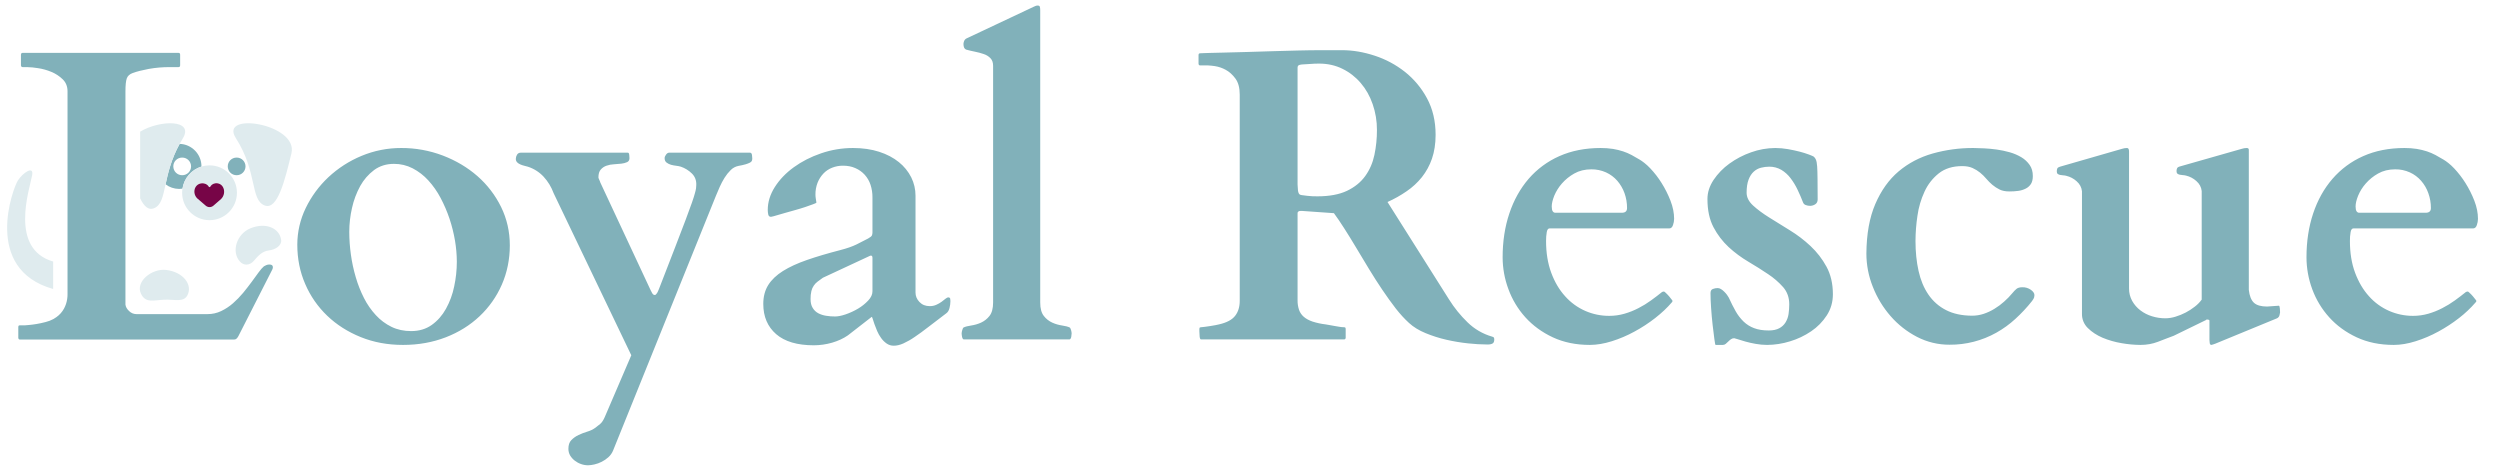
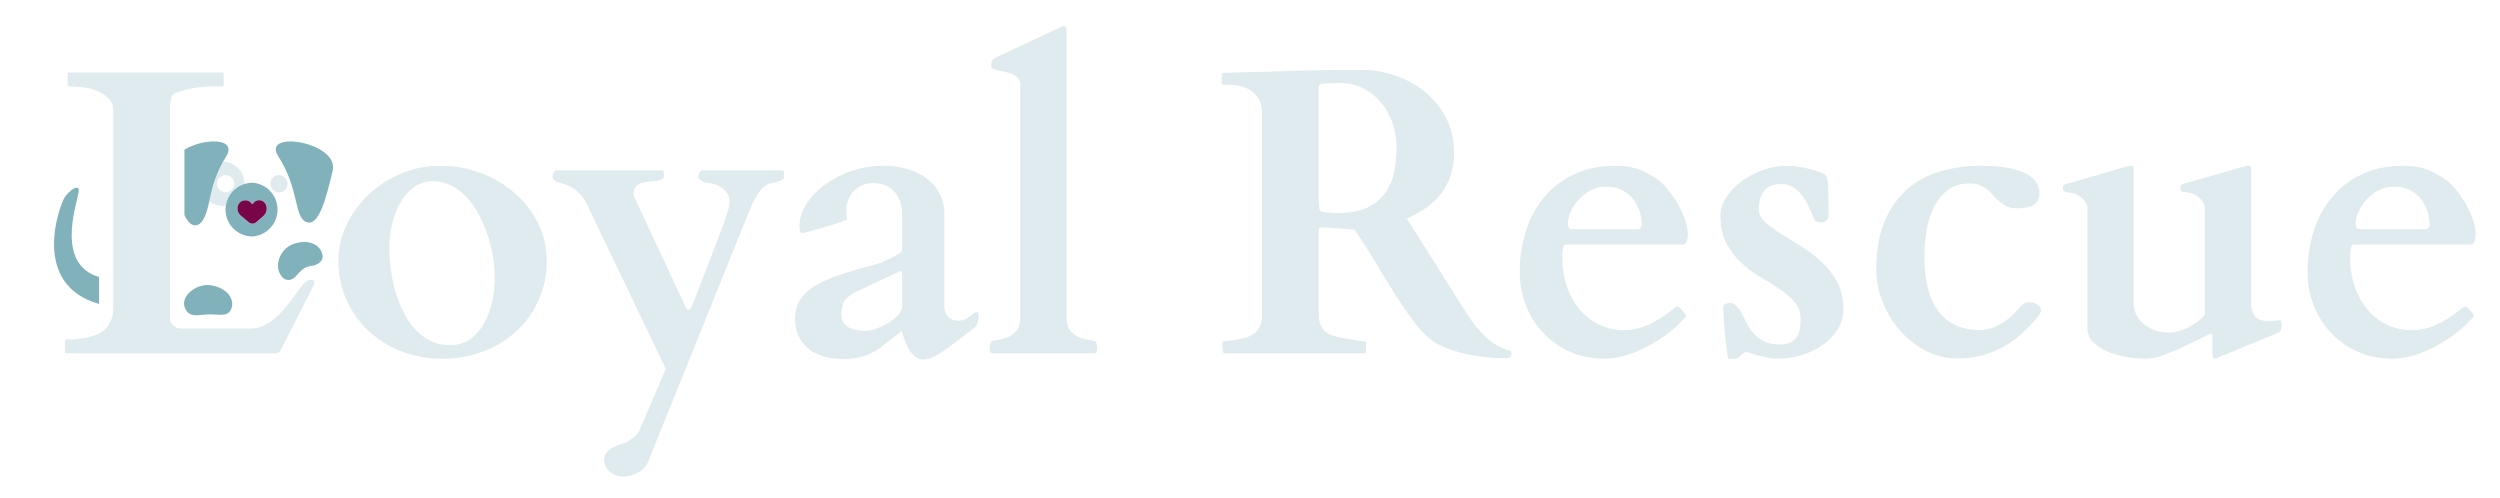
- <svg xmlns="http://www.w3.org/2000/svg" viewBox="0 0 6038.4 1142.3" width="6038.4" height="1142.3">
-   <path fill="#dfebee" d="M128.4 639.6v-7.9C22.3 600.9 70.9 458.9 77.6 423.5c4.7-24.8-22.6-6-34.4 12.4s-85.6 214 85.1 262.1c.1-1.3.1-2.6.1-4zm550.7-59.8c1.6 12.8-13 23.1-29.7 25.1s-26.5 13.8-36.4 25.2-24.3 12.2-33.8 1.3c-21.3-24.2-7-66.5 25.3-79.8 38.3-15.8 71.2.2 74.6 28.2zm-226.2 133c-9.2 18.1-29.9 10.1-55.9 11.1s-45.2 9.2-56.5-14.5c-14-29 26.2-61.5 60.8-57.4 41.2 4.8 64.4 35.7 51.6 60.8z" />
-   <path fill="none" d="M522.5 442.5s-9.6 0-14.4 8.5a2.1 2.1 0 0 1-3.5 0c-4.8-8.4-15-8.3-15-8.3-19.9 0-26.1 23.8-12.7 36.7l19.8 17a14.3 14.3 0 0 0 19.6 0l18-15.7c13.4-12.8 8.1-38.2-11.8-38.2zm-82.3-61.9h-.3a21.3 21.3 0 0 0 0 42.6h.3a21.3 21.3 0 0 0 0-42.6z" />
-   <path fill="#81b1ba" d="M571.7 380.6h-.3a21.3 21.3 0 0 0 0 42.6h.3a21.3 21.3 0 0 0 0-42.6zm-85.1 21.7v-.4a54.4 54.4 0 0 0-52.7-54.4c-20.6 37.4-28.2 71.1-34 97.7a54.3 54.3 0 0 0 32.3 11.1h.7a68.3 68.3 0 0 0 7.8-.6 66.3 66.3 0 0 1 45.9-53.4zm-46.4 20.9h-.3a21.3 21.3 0 0 1 0-42.6h.3a21.3 21.3 0 0 1 0 42.6z" />
-   <path fill="#dfebee" d="M506.1 399.4h-.8a68.3 68.3 0 0 0-18.7 2.9 66.3 66.3 0 0 0-45.9 53.4 64 64 0 0 0-.8 9.9 66.2 66.2 0 0 0 65.4 66.2h.8a66.2 66.2 0 0 0 0-132.4zm28.2 81.3l-18 15.7a14.3 14.3 0 0 1-19.6 0l-19.8-17c-13.4-12.9-7.2-36.7 12.7-36.7 0 0 10.2-.1 15 8.3a2.1 2.1 0 0 0 3.5 0c4.8-8.5 14.4-8.5 14.4-8.5 19.9 0 25.2 25.4 11.8 38.2zM338.5 318v161.1c9.2 19 20 29.4 33.3 24 17.6-7.1 21.7-28 28.1-57.9 5.8-26.6 13.4-60.3 34-97.7 2.3-4.2 4.7-8.4 7.4-12.7 28.8-46.6-54.2-45.9-102.8-16.8zm231.1 15.5c-41.8-65.2 151.7-34.4 134.3 37-15.7 64.2-33.4 138.2-64.8 125.7-35-13.7-16.7-80.1-69.5-162.7z" />
-   <path fill="#770547" d="M534 480.7l-18 15.7a14.3 14.3 0 0 1-19.6 0l-19.8-17c-13.4-12.9-7.2-36.7 12.7-36.7 0 0 10.2-.1 15.1 8.3a2 2 0 0 0 3.4 0c4.8-8.5 14.4-8.5 14.4-8.5 19.9 0 25.2 25.4 11.8 38.2z" />
-   <path fill="#81b1ba" d="M650.7 638.9a17.8 17.8 0 0 0-7.6 1.5l-5.7 2.9c-3.6 3-7.8 7.8-12.7 14.5L608 680.7c-6.2 8.5-13.1 17.3-20.6 26.5a226.4 226.4 0 0 1-24.6 25.3 125 125 0 0 1-28.7 18.9 75.1 75.1 0 0 1-32.7 7.3H329.5a25 25 0 0 1-17.6-7.3c-5.3-4.9-8.2-10.2-8.9-15.7V220.5c0-14.7 1.1-25.1 3.2-31.1s7-10.4 14.5-13.1c9.8-3.6 22.6-6.8 38.3-9.8a281.2 281.2 0 0 1 51.1-4.4h21.1c1.6 0 2.7-.5 3.2-1.5a5.6 5.6 0 0 0 .7-2.4v-26.5a5.6 5.6 0 0 0-.7-2.5c-.5-1-1.6-1.5-3.2-1.5H54.6c-1.7 0-2.7.5-3.2 1.5a5.9 5.9 0 0 0-.8 2.5v26.5a10.1 10.1 0 0 0 .8 2.2c.5 1.1 1.5 1.7 3.2 1.7h10.8a178.4 178.4 0 0 1 26.2 2.5 134.9 134.9 0 0 1 32.4 9 85.8 85.8 0 0 1 27.5 18c7.7 7.5 11.6 17.1 11.6 28.9v490.1c0 1.2-.1 2.3-.1 3.5s-.1 1.6-.1 2.4-.4 4.1-.7 6.2a69.5 69.5 0 0 1-7.5 22.5 60.9 60.9 0 0 1-18.5 20.8 69.9 69.9 0 0 1-7 4.5 78.5 78.5 0 0 1-19.2 7.4c-7.5 2-14.8 3.5-21.8 4.7s-13.3 1.9-18.7 2.4l-9.5.8H48.2c-2 0-3.1.4-3.5 1.4a9.2 9.2 0 0 0-.5 2.5v26.5a5.9 5.9 0 0 0 .8 2.5c.5.9 1.5 1.4 3.2 1.4h517.6a8 8 0 0 0 5.8-2.4 24.3 24.3 0 0 0 4.5-6.4l81.5-160.1a12.9 12.9 0 0 0 1.5-5.9c0-4.2-2.8-6.4-8.4-6.4zm67.4-48a202.1 202.1 0 0 1 20.3-88.3 253.2 253.2 0 0 1 54.7-74.5 266.9 266.9 0 0 1 79.9-51.5 246.7 246.7 0 0 1 96.1-19.1 279.4 279.4 0 0 1 100.5 18.2q47.6 18.2 83.6 49.7a238.8 238.8 0 0 1 57.1 74.5c14 28.6 21.1 59.6 21.1 92.9s-6.5 65.6-19.4 94.9a232.1 232.1 0 0 1-53.7 76.2q-34.3 32.4-81.6 50.8c-31.6 12.2-65.9 18.4-103.2 18.4s-71-6.3-102.2-18.9-58.2-29.8-80.9-51.5a232.8 232.8 0 0 1-53.2-76.7c-12.8-29.4-19.1-61.1-19.1-95.1zM843.6 560a400 400 0 0 0 3.9 54.7 369.3 369.3 0 0 0 11.8 54.9 288.2 288.2 0 0 0 19.8 50.2 180.3 180.3 0 0 0 28.7 41.4 126.3 126.3 0 0 0 37.7 28.2c14.1 6.9 30 10.3 47.6 10.3q28.9 0 49.8-14.9t34.3-39a188.8 188.8 0 0 0 19.8-53.9 283.5 283.5 0 0 0 6.4-59.8 317.2 317.2 0 0 0-4.4-50.8 355.8 355.8 0 0 0-13.2-52.9 335.6 335.6 0 0 0-21.6-50.3 203 203 0 0 0-29.7-42.4 135.4 135.4 0 0 0-37.7-29.1 97.1 97.1 0 0 0-45.4-10.8q-27.4 0-47.8 14.9a121.7 121.7 0 0 0-33.6 38.7 200.5 200.5 0 0 0-19.8 53 259.8 259.8 0 0 0-6.6 57.6zm576.8 563.8a49.7 49.7 0 0 1-17.1-3 52.1 52.1 0 0 1-15.2-8.3 45.2 45.2 0 0 1-11.1-12.5 31.9 31.9 0 0 1-4.1-15.9c0-9.2 2.3-16.2 7.1-21.1a59.2 59.2 0 0 1 17.4-12.3 146.5 146.5 0 0 1 21.6-8.3 63 63 0 0 0 19.1-9.3c3.6-2.7 7.4-5.7 11.5-9.1s7.7-8.9 11-16.4l64.2-149.5-187.7-391.7a118.3 118.3 0 0 0-24-39.5 88.6 88.6 0 0 0-38.3-24.3l-8.3-2.2a54.1 54.1 0 0 1-9.6-3.2 24 24 0 0 1-7.8-5.1 11.7 11.7 0 0 1-3.2-8.6 19.4 19.4 0 0 1 2.9-9.8 9.8 9.8 0 0 1 8.9-4.9h258.8c2 0 3.1 2 3.4 5.9s.5 6.4.5 7.3c0 4.6-1.9 7.8-5.6 9.6a45.9 45.9 0 0 1-14 3.7c-5.5.6-11.5 1.1-17.9 1.5a61.1 61.1 0 0 0-17.9 3.4 31.7 31.7 0 0 0-13.9 9.3c-3.8 4.2-5.7 10.6-5.7 19.1 0 1 .8 3 2.2 6.1s2.2 5 2.2 5.7l121.6 260.3a73.5 73.5 0 0 0 3.7 7.1c1.8 3.1 3.8 4.7 6.1 4.7s2.6-.8 3.9-2.2a21.5 21.5 0 0 0 3.5-5.2c.9-2 1.8-3.8 2.4-5.6s1.2-3.1 1.5-3.7c15-38.6 27.7-71.2 38-98.1s18.8-49 25.5-66.6 11.7-31.5 15.2-41.5 5.9-17.6 7.3-23a90.1 90.1 0 0 0 2.7-11.8 57.8 57.8 0 0 0 .5-7.1c.7-11.4-2.8-20.9-10.3-28.4a69.9 69.9 0 0 0-26.9-16.7 63.9 63.9 0 0 0-11.1-2.2 86.4 86.4 0 0 1-12.7-2.4 32.2 32.2 0 0 1-10.8-5.4c-3.1-2.5-4.6-6-4.6-10.6 0-2.6 1.1-5.4 3.4-8.5s4.7-4.7 7.3-4.7h195.6c2.6 0 4.2 1.9 4.7 5.6a68.4 68.4 0 0 1 .7 8.1 14.9 14.9 0 0 1-1 5.9c-.6 1.7-2.2 3.1-4.6 4.4a67.5 67.5 0 0 1-10.3 4 170.9 170.9 0 0 1-17.4 3.9 36.2 36.2 0 0 0-18.7 10 102.2 102.2 0 0 0-14.9 18.6 189.2 189.2 0 0 0-11.8 22.3c-3.4 7.9-6.4 14.9-9 21.1l-248.6 615.8a44 44 0 0 1-11.3 15.9 72.9 72.9 0 0 1-16.1 11 74.1 74.1 0 0 1-17.7 6.4 72.2 72.2 0 0 1-15.2 2zM2048 810c-10.8 7.5-23.5 13.4-38.2 17.7a159.9 159.9 0 0 1-44.1 6.3q-59.9 0-91-26.9c-20.7-18-31.1-42.3-31.1-73.1q0-26.4 12-45.6c8-12.7 19.9-24 35.5-33.8s35.1-18.7 58.1-26.7 49.8-15.9 80.2-23.8c16.3-4.2 29.5-8.8 39.4-13.7s19.3-9.6 27.8-14.2c5.5-3 8.7-5.6 9.5-7.9a18.9 18.9 0 0 0 1.2-6.3v-85.4a94.9 94.9 0 0 0-4.6-30.1 68.2 68.2 0 0 0-14-24.3 66.1 66.1 0 0 0-22.6-16.1c-8.8-4-18.8-5.9-29.8-5.9a69.8 69.8 0 0 0-26.5 4.9 57.9 57.9 0 0 0-21.1 14.2 70.6 70.6 0 0 0-14 22.1 77.2 77.2 0 0 0-5.1 28.9c0 1 .1 2.4.2 4.4s.4 4 .8 6.1.6 4 .9 5.7a14.7 14.7 0 0 1 .5 2.9q-.4 1.1-8.1 3.9t-18.6 6.6c-7.3 2.5-15.4 4.9-24.3 7.4l-25.2 7.1-21.1 6.1a98.3 98.3 0 0 1-12.5 3.2c-3.6 0-5.8-1.9-6.6-5.6a53.6 53.6 0 0 1-1.2-11q0-28.5 17.1-55.4c11.5-18 26.7-33.9 45.9-47.8s41.1-25.1 65.9-33.6a236 236 0 0 1 77-12.8c23.5 0 44.6 3.1 63.2 9.1s34.5 14.4 47.6 25a111.2 111.2 0 0 1 29.9 36.8 99.4 99.4 0 0 1 10.3 44.3v233.9c0 8.5 3.1 16.1 9.5 22.8s14.6 10 24.8 10a37 37 0 0 0 15.9-3.2 68.8 68.8 0 0 0 12.8-7.3l9.5-7.4c2.6-2.1 4.9-3.2 6.9-3.2s4.1 1.1 4.4 3.2a41.3 41.3 0 0 1 .5 5.7 71.3 71.3 0 0 1-2.2 16.9c-1.5 5.7-4 9.9-7.6 12.5-16 12.1-30.3 22.9-42.7 32.6s-23.7 17.9-33.8 24.7a173.1 173.1 0 0 1-27.5 15.7c-8.1 3.6-15.8 5.4-23 5.4a29.4 29.4 0 0 1-17.4-5.4 55.2 55.2 0 0 1-13.2-13.2 87.8 87.8 0 0 1-9.6-16.9c-2.6-6.1-4.8-11.7-6.6-16.9s-3.2-9.5-4.2-12.8-1.8-4.7-2.4-4.4zm-90.2-87.7c0 8.8 1.7 16 5.2 21.5a35 35 0 0 0 13.4 12.8 61.7 61.7 0 0 0 18.9 6.1 129.2 129.2 0 0 0 21.8 1.7q10.4 0 25.5-5.1a165.1 165.1 0 0 0 29.7-13.7 111.5 111.5 0 0 0 24.7-19.7c6.9-7.3 10.3-14.7 10.3-22.3v-80.9q0-5.4-3.9-5.4a4.5 4.5 0 0 0-1.9.5l-113.8 53-12.5 9.1a40.2 40.2 0 0 0-9.5 9.8 38 38 0 0 0-5.9 13.2 79.7 79.7 0 0 0-2 19.4zm630.6 82.8a53.7 53.7 0 0 1-.9 8.3c-.7 3.6-2 5.8-4 6.4h-255.9c-1.9-.6-3.2-2.8-3.9-6.4a45.3 45.3 0 0 1-1-8.3 33.5 33.5 0 0 1 1.5-7.8c1-3.6 2.1-5.7 3.4-6.4 4.3-2 10.3-3.5 18.2-4.7a90.7 90.7 0 0 0 23.5-6.8 54.8 54.8 0 0 0 20.6-16.2c5.9-7.4 8.8-18.2 8.8-32.6V159c0-7.9-2.1-14-6.4-18.4a39.4 39.4 0 0 0-16.1-10 158.2 158.2 0 0 0-21.1-5.7q-11.2-2.2-21.6-5.1c-4.2-1.7-6.4-6.2-6.4-13.8a21.2 21.2 0 0 1 1.5-6.6 11.8 11.8 0 0 1 5.9-6.6l162.3-76.5c1.3-.6 2.7-1.3 4.4-1.9a13.3 13.3 0 0 1 5.4-1c2.6 0 4.2.9 4.9 2.7a30.7 30.7 0 0 1 1 9v705.5c0 14.4 2.9 25.2 8.8 32.6a53.3 53.3 0 0 0 20.6 16.2 89.6 89.6 0 0 0 23.5 6.8c7.8 1.2 13.9 2.7 18.1 4.7 1.3.7 2.5 2.8 3.5 6.4a37.8 37.8 0 0 1 1.4 7.8zm308.5-10.8a8 8 0 0 1 .5-2.2c.3-1.1 1.4-1.7 3.4-1.7a62.6 62.6 0 0 0 9.3-1l13.2-1.9c4.6-.7 8.9-1.4 12.8-2.2l8.3-1.8c18.6-4.2 31.6-11.2 39-20.8s11-21.6 11-36V228.6c0-16.3-3.4-29.3-10.3-38.7s-14.8-16.6-23.8-21.4a80.3 80.3 0 0 0-25.9-8.8 166.2 166.2 0 0 0-16.9-1.7h-18.7c-1.6 0-2.7-.5-3.2-1.5a5.3 5.3 0 0 1-.7-2.4v-21.6a6.3 6.3 0 0 1 .5-2.2c.3-.8 1.5-1.4 3.4-1.7h2.2l7.1-.3 15.7-.5 28.9-.7c18-.3 37.2-.8 57.7-1.5l62-1.9c20.9-.7 41.6-1.2 62-1.7s39.6-.8 57.6-.8h49.5c25.8 0 52.1 4.5 78.9 13.3a235.4 235.4 0 0 1 72.8 38.9 205.8 205.8 0 0 1 53.5 64c13.8 25.5 20.8 54.9 20.8 88.3 0 21.5-3 40.7-8.8 57.6a151.1 151.1 0 0 1-24.3 44.6 168.5 168.5 0 0 1-36.8 34 283.9 283.9 0 0 1-46.3 26l148.6 235.3a293.9 293.9 0 0 0 44.6 55.2 140.3 140.3 0 0 0 59.3 34.6c2.6.6 4.1 1.5 4.6 2.6a10.8 10.8 0 0 1 .8 4.2c0 4.9-1.3 8.2-4 9.8s-6.7 2.5-12.2 2.5a462.7 462.7 0 0 1-46.8-2.7 442.3 442.3 0 0 1-52.7-8.8 317.7 317.7 0 0 1-50.3-16q-23.7-9.7-39.9-24.5t-31.9-34.8c-10.8-14-21.7-29.2-32.6-45.3s-21.7-33-32.3-50.5-21-34.6-30.9-51.3-19.6-32.2-28.7-46.5-17.5-26.7-25-36.8l-76.5-5.4h-3.9c-2.3 0-3.9.3-4.9 1a6.1 6.1 0 0 0-2 1.9 11.3 11.3 0 0 0-.5 4v208.8a70.1 70.1 0 0 0 3.5 23.1 39.3 39.3 0 0 0 11.5 16.9c5.4 4.7 12.4 8.5 21.1 11.5a167.5 167.5 0 0 0 31.6 6.8l8.6 1.5 12.2 2.2c4.4.8 8.8 1.6 13 2.2a68.5 68.5 0 0 0 10.8 1c2 0 3.1.5 3.4 1.5a6.4 6.4 0 0 1 .5 2.4v21.6a4.9 4.9 0 0 1-.7 2.4c-.5 1-1.6 1.5-3.2 1.5h-345.6c-1.6 0-2.7-2.3-3.2-6.8a118.7 118.7 0 0 1-.7-12.8zm238.2-333.8a20.3 20.3 0 0 0 2.2 7.1c1.2 2.1 3.5 3.3 7.1 3.7l13.3 1.7a191.2 191.2 0 0 0 24.5 1.2q43.1 0 71.1-13.2c18.6-8.9 33.3-20.7 44.1-35.6s18.2-31.9 22.3-51.2a289.5 289.5 0 0 0 6.1-60.3 186.8 186.8 0 0 0-10.3-62.3q-10.2-29.4-28.7-50.9a136.4 136.4 0 0 0-44.1-34.4q-25.6-12.7-56.6-12.7l-10.8.2-7.6.5-8.3.5-13 .8a31.6 31.6 0 0 0-7.6 1.2c-3.1.8-4.7 3-4.7 6.6v282.4zm494.3 160.8q0-57.4 16.2-105.7c10.7-32.2 26.3-60 46.5-83.6a210.9 210.9 0 0 1 74.3-54.9c29.3-13 62.5-19.6 99.8-19.6a192.1 192.1 0 0 1 29.9 2.2 168.2 168.2 0 0 1 24.2 5.9 132.9 132.9 0 0 1 20.6 8.8c6.4 3.5 12.9 7.2 19.4 11.1s16.1 10.9 25.7 21.1a222.6 222.6 0 0 1 27.2 35.2 253.4 253.4 0 0 1 21.6 42.9c5.9 15.2 8.8 29.9 8.8 43.9a47.7 47.7 0 0 1-2.7 15q-2.7 8.1-9 8.1h-289.3c-3.2 0-5.5 2.9-6.6 8.8a119.7 119.7 0 0 0-1.7 21.6q0 43 12.5 76.7t33.6 56.8a139.9 139.9 0 0 0 48.5 35.3 143 143 0 0 0 57.9 12 131.2 131.2 0 0 0 36.7-5.1 184.3 184.3 0 0 0 33.9-13.5 225.3 225.3 0 0 0 30.3-18.6c9.5-6.9 18.5-13.7 27-20.6a15.1 15.1 0 0 1 3.9-1c1 0 2.3.8 4 2.5a108.2 108.2 0 0 1 8.8 9c2.9 3.5 5.2 6.3 6.8 8.6a4.3 4.3 0 0 1 1.5 3 5.4 5.4 0 0 1-1.9 3.4q-16.2 19-39.8 37.5a355.3 355.3 0 0 1-50.2 32.8 299.7 299.7 0 0 1-54.7 23.3q-27.9 8.8-52.9 8.9c-33.7 0-63.6-6.2-89.7-18.4s-48.2-28.4-66.2-48.3a207.5 207.5 0 0 1-40.9-67.9 220.2 220.2 0 0 1-14-77.2zm287.7-107.4c8.5 0 12.8-3.7 12.8-11.3a104.7 104.7 0 0 0-6.1-36 94.7 94.7 0 0 0-17.4-29.9 80.6 80.6 0 0 0-27.2-20.3 84.3 84.3 0 0 0-35.6-7.4c-15.7 0-29.4 3.4-41.2 10.1a113.4 113.4 0 0 0-29.9 24.2 108.7 108.7 0 0 0-18.4 29.4c-4 10.2-6.1 18.8-6.1 26 0 5.6.8 9.5 2.5 11.8a7.3 7.3 0 0 0 6.4 3.4zm271.7 303a13.1 13.1 0 0 0-7.8 2.4 49.5 49.5 0 0 0-6.7 5.7 76 76 0 0 1-6.1 5.6 10.6 10.6 0 0 1-6.8 2.5h-17.7c-.7 0-1.6-4.8-2.9-14.3s-2.7-20.8-4.2-34-2.7-27-3.7-41.2-1.4-26.1-1.4-35.6c0-5.2 1.8-8.5 5.6-10a32 32 0 0 1 12-2.2 15.5 15.5 0 0 1 7.6 2.4 38 38 0 0 1 7.8 6.2 59.8 59.8 0 0 1 6.7 7.6 57.8 57.8 0 0 1 4.4 6.8c5.5 12.1 11.1 23.1 16.6 32.9a109.6 109.6 0 0 0 19.2 25 73 73 0 0 0 25.4 15.9c9.9 3.8 21.6 5.6 35.4 5.6 10.4 0 18.9-1.8 25.4-5.4a38.6 38.6 0 0 0 15.2-14.2 53.5 53.5 0 0 0 7.2-20.1 161.4 161.4 0 0 0 1.7-23.5q0-24.4-14.7-41.4a185.8 185.8 0 0 0-36.6-31.6c-14.5-9.8-30.4-19.8-47.5-29.9a285 285 0 0 1-47.6-35.3 179.3 179.3 0 0 1-36.5-47.8q-14.7-27.7-14.7-68.4 0-23.6 14.7-45.9a154.9 154.9 0 0 1 38.2-39.4 204.5 204.5 0 0 1 52.7-27.5 175.9 175.9 0 0 1 58.1-10.3 177.8 177.8 0 0 1 30.7 2.7c10.3 1.8 19.7 3.9 28.4 6.1a229.2 229.2 0 0 1 22.1 6.9c6 2.3 9.9 3.9 11.5 4.9a17.4 17.4 0 0 1 5.6 7.6c1.5 3.5 2.5 8.9 3 16.4s.8 17.6.9 30.2.3 29 .3 49.3c0 5.5-2.1 9.5-6.1 12a23.7 23.7 0 0 1-12 3.6 29.6 29.6 0 0 1-10.6-1.9 10.5 10.5 0 0 1-6.6-6.4q-5.8-15.1-13.2-30.6a158.1 158.1 0 0 0-17-28 78.7 78.7 0 0 0-22.3-20.1 56.9 56.9 0 0 0-29.4-7.6 82.3 82.3 0 0 0-19.6 2.5 40.5 40.5 0 0 0-17.6 9.5c-5.3 4.8-9.4 11.2-12.5 19.4s-4.7 18.6-4.7 31.4c0 11.1 5.2 21.4 15.5 30.9s23.1 19 38.4 28.6 32.1 20.1 50.3 31.2a307.7 307.7 0 0 1 50.2 38.2 197.6 197.6 0 0 1 38.5 49.8q15.4 28.2 15.5 66.4c0 19-4.9 36-14.7 51.2a134.5 134.5 0 0 1-37.8 38.5 185.8 185.8 0 0 1-51.2 24.3 189.8 189.8 0 0 1-55.2 8.6 158.7 158.7 0 0 1-27.4-2.5 254.2 254.2 0 0 1-25-5.6c-7.6-2.2-13.8-4.1-18.7-5.7s-7.6-2.4-8.3-2.4zM4508 612.4q.5-70.9 21.6-119.8t56.3-78.7q35.4-29.8 82.1-43.1a357.3 357.3 0 0 1 98.3-13.3c7.2 0 15.8.3 25.8.8s20.2 1.4 30.9 2.9a238.5 238.5 0 0 1 31.3 6.6 118.2 118.2 0 0 1 28 12 65.7 65.7 0 0 1 20.1 18.7c5.1 7.3 7.6 16.2 7.6 26.7 0 7.8-1.5 14.1-4.4 18.9a31.7 31.7 0 0 1-12.3 11.2 55 55 0 0 1-18.1 5.7 154.1 154.1 0 0 1-22.1 1.4c-9.1 0-16.9-1.5-23.3-4.6a88.1 88.1 0 0 1-17.4-11.3 127.5 127.5 0 0 1-14.7-14.7 114.9 114.9 0 0 0-14.9-14.7 82.4 82.4 0 0 0-18.4-11.3c-6.9-3.1-15.2-4.6-25-4.6q-34.3 0-56.4 17.4a119.6 119.6 0 0 0-34.5 44.1 205.8 205.8 0 0 0-17.2 58.6 421.3 421.3 0 0 0-4.7 60.8q0 39.1 7.4 72.3c4.9 22 12.8 41.1 23.8 57.1a113.5 113.5 0 0 0 42.6 37.5q26.3 13.5 63.5 13.5a88.4 88.4 0 0 0 27.2-4.4 125.1 125.1 0 0 0 26-12.1 151.9 151.9 0 0 0 23.5-17.4 183.7 183.7 0 0 0 20.4-21 68.7 68.7 0 0 1 9.5-9.8c3.1-2.7 8-4 14.5-4a33.9 33.9 0 0 1 20.3 6.2c5.7 4.1 8.6 8.4 8.6 12.9a22.6 22.6 0 0 1-.7 5.2c-.5 2.1-2.2 5.2-5.2 9.1a366.1 366.1 0 0 1-40.2 43.1 244.4 244.4 0 0 1-46 33.3 227.3 227.3 0 0 1-112.8 29 168.7 168.7 0 0 1-78.7-18.9 216.2 216.2 0 0 1-63.7-50 240.7 240.7 0 0 1-42.9-70.6 215.8 215.8 0 0 1-15.7-80.7zm507.7-174.7a56.2 56.2 0 0 0-24.8-13 28.8 28.8 0 0 0-7.6-1.2 56 56 0 0 1-7.6-1 13.1 13.1 0 0 1-5.6-2.5c-1.5-1.1-2.2-3.2-2.2-6.1a18.5 18.5 0 0 1 1.2-6.9c.8-1.9 3.1-3.4 6.6-4.4l149.6-43.1a30.2 30.2 0 0 1 6.1-1.5 44.2 44.2 0 0 1 6.1-.5c3.3 0 4.9 2.8 4.9 8.4v330.9a60.9 60.9 0 0 0 7.6 30.1 73.9 73.9 0 0 0 19.9 22.8 88.6 88.6 0 0 0 27.9 14.2 107.4 107.4 0 0 0 32.4 4.9 83.8 83.8 0 0 0 24.5-3.9 141.5 141.5 0 0 0 24.5-10 139.1 139.1 0 0 0 22.1-14.3 82.5 82.5 0 0 0 16.6-16.9V461.5c-1-9.5-5.3-17.6-13-24.3a56.4 56.4 0 0 0-24.7-13 34.6 34.6 0 0 0-7.6-1.2 54 54 0 0 1-7.6-1 13.6 13.6 0 0 1-5.7-2.5c-1.4-1.1-2.2-3.2-2.2-6.1a15.9 15.9 0 0 1 1.3-6.8q1.2-3 6.6-4.5l149.5-42.6a32 32 0 0 1 6.1-1.5 45.6 45.6 0 0 1 6.2-.5c3.2 0 4.9 1.5 4.9 4.4v338.3c1.6 14.4 5.7 24.7 12.2 30.9s17.2 9.3 31.9 9.3l28.4-2c1.3 0 2.1 2.3 2.5 6.7s.5 7.6.5 9.5a60.7 60.7 0 0 1-1.3 6.4 10.8 10.8 0 0 1-6.1 7.8l-149 61.3c-.7.3-2.3.9-4.9 1.7l-4.4 1.3q-3.5 0-4.2-4.2a45.9 45.9 0 0 1-.7-8.1v-47.1c-1-1.3-2.7-1.9-4.9-1.9h-2c-.7 0-1 .3-1 1l-78.4 38.2c-7.2 2.6-13.9 5.1-20.1 7.6l-18.4 7.1a114.9 114.9 0 0 1-19.4 5.4 120.7 120.7 0 0 1-22.5 2 273.7 273.7 0 0 1-45.4-4.2 208.8 208.8 0 0 1-46.1-13.2c-14.2-6.1-26-13.9-35.5-23.3a46.7 46.7 0 0 1-14.2-34.3V461.9c-1-9.4-5.3-17.5-13-24.2zM5571 621.3q0-57.4 16.1-105.7t46.6-83.6a210 210 0 0 1 74.3-54.9c29.2-13 62.5-19.6 99.7-19.6a191.2 191.2 0 0 1 29.9 2.2 166.4 166.4 0 0 1 24.3 5.9 137.2 137.2 0 0 1 20.6 8.8c6.4 3.5 12.8 7.2 19.4 11.1s16.1 10.9 25.7 21.1a228.7 228.7 0 0 1 27.2 35.2 253.4 253.4 0 0 1 21.6 42.9c5.9 15.2 8.8 29.9 8.8 43.9a47.7 47.7 0 0 1-2.7 15c-1.8 5.4-4.8 8.1-9.1 8.1h-289.2c-3.3 0-5.5 2.9-6.6 8.8a111.2 111.2 0 0 0-1.7 21.6c0 28.7 4.1 54.3 12.5 76.7s19.5 41.3 33.6 56.8a139.9 139.9 0 0 0 48.5 35.3 142.9 142.9 0 0 0 57.8 12 131.9 131.9 0 0 0 36.8-5.1 183.4 183.4 0 0 0 33.8-13.5 226.4 226.4 0 0 0 30.4-18.6c9.5-6.9 18.5-13.7 27-20.6a14.2 14.2 0 0 1 3.9-1c1 0 2.3.8 3.9 2.5a83.8 83.8 0 0 1 8.8 9c3 3.5 5.3 6.3 6.9 8.6a4.3 4.3 0 0 1 1.5 3c0 .9-.7 2.1-2 3.4a272.1 272.1 0 0 1-39.7 37.5 361.1 361.1 0 0 1-50.2 32.8 302.7 302.7 0 0 1-54.7 23.3c-18.6 5.9-36.3 8.9-52.9 8.9-33.7 0-63.6-6.2-89.7-18.4s-48.3-28.4-66.2-48.3a207.8 207.8 0 0 1-41-67.9 222.4 222.4 0 0 1-13.9-77.2zm287.7-107.4c8.5 0 12.8-3.7 12.8-11.3a104.8 104.8 0 0 0-6.2-36 91.1 91.1 0 0 0-17.4-29.9 79.6 79.6 0 0 0-27.2-20.3 83.5 83.5 0 0 0-35.5-7.4c-15.7 0-29.4 3.4-41.2 10.1a111.8 111.8 0 0 0-29.9 24.2 106.3 106.3 0 0 0-18.4 29.4c-4.1 10.2-6.1 18.8-6.1 26 0 5.6.8 9.5 2.5 11.8a7.3 7.3 0 0 0 6.3 3.4z" />
+ <svg xmlns="http://www.w3.org/2000/svg" viewBox="0 0 2033.2 405">
+   <path d="m80.6 227.9v-2.6c-35-10.2-18.9-57.1-16.7-68.7 1.5-8.2-7.5-2-11.4 4.1s-28.2 70.6 28.1 86.5z" fill="#81b1ba" />
+   <path d="m262.4 208.1c.5 4.3-4.3 7.7-9.8 8.3s-8.8 4.6-12 8.3-8.1 4.1-11.2.5c-7-8-2.3-22 8.3-26.4 12.7-5.2 23.5.1 24.7 9.3z" fill="#81b1ba" />
+   <path d="m187.7 252c-3 6-9.8 3.4-18.4 3.7s-14.9 3-18.7-4.8c-4.6-9.6 8.7-20.3 20.1-19 13.6 1.6 21.3 11.8 17 20.1z" fill="#81b1ba" />
+   <path d="m210.7 162.8a5.9 5.9 0 0 0 -4.8 2.8.6.6 0 0 1 -1.1 0c-1.6-2.7-5-2.7-5-2.7-6.5 0-8.6 7.9-4.2 12.1l6.6 5.6a4.8 4.8 0 0 0 6.5 0l5.9-5.2c4.4-4.2 2.6-12.6-3.9-12.6z" fill="none" />
+   <path d="m183.5 142.4h-.1a7.1 7.1 0 0 0 -6.9 7 6.9 6.9 0 0 0 6.9 7h.1a7 7 0 0 0 7-7 7.1 7.1 0 0 0 -7-7z" fill="none" />
+   <path d="m226.9 142.4h-.1a7.1 7.1 0 0 0 -6.9 7 6.9 6.9 0 0 0 6.9 7h.1a6.9 6.9 0 0 0 6.9-7 7.1 7.1 0 0 0 -6.9-7z" fill="#dfebee" />
+   <path d="m198.9 149.6v-.2a18 18 0 0 0 -17.5-17.9c-6.8 12.3-9.3 23.4-11.2 32.2a18.2 18.2 0 0 0 10.7 3.7h.2l2.6-.2a21.6 21.6 0 0 1 15.2-17.6zm-15.4 6.8h-.1a6.9 6.9 0 0 1 -6.9-7 7.1 7.1 0 0 1 6.9-7h.1a7.1 7.1 0 0 1 7 7 7 7 0 0 1 -7 7z" fill="#dfebee" />
+   <path d="m205.3 148.6h-.3a20.5 20.5 0 0 0 -6.1 1 21.6 21.6 0 0 0 -15.2 17.6 16.9 16.9 0 0 0 -.3 3.3 21.9 21.9 0 0 0 21.6 21.8h.3a21.9 21.9 0 0 0 0-43.7zm9.3 26.8-5.9 5.2a4.8 4.8 0 0 1 -6.5 0l-6.6-5.6c-4.4-4.2-2.3-12.1 4.2-12.1 0 0 3.4 0 5 2.7a.6.6 0 0 0 1.1 0 5.9 5.9 0 0 1 4.8-2.8c6.5 0 8.3 8.4 3.9 12.6z" fill="#81b1ba" />
+   <path d="m150 121.7v53.2c3 6.3 6.6 9.7 11 7.9s7.1-9.2 9.2-19.1 4.4-19.9 11.2-32.2c.8-1.4 1.6-2.8 2.5-4.2 9.5-15.4-17.9-15.2-33.9-5.6z" fill="#81b1ba" />
+   <path d="m226.2 126.9c-13.8-21.6 50.1-11.4 44.3 12.2-5.1 21.1-11 45.6-21.3 41.5s-5.5-26.5-23-53.7z" fill="#81b1ba" />
+   <path d="m214.5 175.4-5.9 5.2a4.8 4.8 0 0 1 -6.5 0l-6.6-5.6c-4.4-4.2-2.3-12.1 4.2-12.1 0 0 3.4 0 5 2.7.3.5.9.5 1.1 0a5.9 5.9 0 0 1 4.8-2.8c6.5 0 8.3 8.4 3.9 12.6z" fill="#770547" />
+   <g fill="#dfebee">
+     <path d="m253 227.6a6.2 6.2 0 0 0 -2.5.5l-1.9 1a27.3 27.3 0 0 0 -4.2 4.8l-5.5 7.5c-2.1 2.8-4.3 5.7-6.8 8.8a70.7 70.7 0 0 1 -8.1 8.3 42.4 42.4 0 0 1 -9.5 6.3 25.1 25.1 0 0 1 -10.8 2.4h-56.7a8.4 8.4 0 0 1 -5.8-2.4 8.9 8.9 0 0 1 -2.9-5.2v-170c0-4.9.3-8.3 1-10.3s2.3-3.4 4.8-4.3a73.6 73.6 0 0 1 12.6-3.2 89.3 89.3 0 0 1 16.9-1.5h7a1 1 0 0 0 1-.5 1.6 1.6 0 0 0 .3-.8v-8.8a2 2 0 0 0 -.3-.8c-.1-.3-.5-.4-1-.4h-124.3c-.6 0-.9.1-1.1.4a4.5 4.5 0 0 0 -.2.8v8.8l.2.7a1.1 1.1 0 0 0 1.1.6h3.5a67.8 67.8 0 0 1 8.7.8 41.8 41.8 0 0 1 10.7 3 29.8 29.8 0 0 1 9.1 5.9 13 13 0 0 1 3.8 9.6v161.7a3.7 3.7 0 0 1 -.1 1.1v.8a14.9 14.9 0 0 1 -.2 2.1 21.6 21.6 0 0 1 -2.5 7.4 20 20 0 0 1 -6.1 6.9l-2.3 1.5a26.8 26.8 0 0 1 -6.3 2.4 51.4 51.4 0 0 1 -7.2 1.5l-6.2.9-3.2.2h-3.8c-.7 0-1.1.2-1.2.5a2.5 2.5 0 0 0 -.1.8v8.7a1.6 1.6 0 0 0 .2.9c.2.3.5.4 1.1.4h170.8a2.4 2.4 0 0 0 1.9-.8 9.5 9.5 0 0 0 1.5-2.1l26.9-52.8a4.5 4.5 0 0 0 .5-1.9c0-1.4-1-2.2-2.8-2.2z" />
+     <path d="m275.2 211.8a67.4 67.4 0 0 1 6.7-29.1 82.5 82.5 0 0 1 18.1-24.6 86.2 86.2 0 0 1 26.4-17 81.2 81.2 0 0 1 31.7-6.3 91.7 91.7 0 0 1 33.1 6 88.6 88.6 0 0 1 27.6 16.4 78.6 78.6 0 0 1 18.9 24.6 68.7 68.7 0 0 1 6.9 30.6 75.5 75.5 0 0 1 -6.4 31.3 74.7 74.7 0 0 1 -17.7 25.2 81 81 0 0 1 -26.9 16.7 92.3 92.3 0 0 1 -34.1 6.1 90.2 90.2 0 0 1 -33.7-6.2 83.5 83.5 0 0 1 -26.7-17 77.3 77.3 0 0 1 -17.6-25.3 78.3 78.3 0 0 1 -6.3-31.4zm41.4-10.2a141.2 141.2 0 0 0 1.3 18 136.8 136.8 0 0 0 3.9 18.2 88.8 88.8 0 0 0 6.6 16.5 59.2 59.2 0 0 0 9.4 13.7 42.9 42.9 0 0 0 12.5 9.3 34.8 34.8 0 0 0 15.7 3.4 27.2 27.2 0 0 0 16.4-4.9 38.2 38.2 0 0 0 11.3-12.9 61.9 61.9 0 0 0 6.6-17.8 94.2 94.2 0 0 0 2.1-19.7 100.7 100.7 0 0 0 -1.5-16.8 107.8 107.8 0 0 0 -4.3-17.4 106.7 106.7 0 0 0 -7.2-16.6 65.6 65.6 0 0 0 -9.7-14 43.6 43.6 0 0 0 -12.5-9.6 31.9 31.9 0 0 0 -15-3.6 26.2 26.2 0 0 0 -15.7 4.9 39.4 39.4 0 0 0 -11.1 12.8 69 69 0 0 0 -6.6 17.5 88.7 88.7 0 0 0 -2.2 19z" />
+     <path d="m507 387.6a16.3 16.3 0 0 1 -10.7-3.7 14 14 0 0 1 -3.6-4.1 10.5 10.5 0 0 1 -1.4-5.3q0-4.5 2.4-6.9a19 19 0 0 1 5.7-4.1 54.8 54.8 0 0 1 7.1-2.7 20.6 20.6 0 0 0 6.3-3.1 45 45 0 0 0 3.8-3 13.8 13.8 0 0 0 3.7-5.4l21.2-49.3-62-129.3a38.1 38.1 0 0 0 -7.9-13 29.9 29.9 0 0 0 -12.6-8l-2.8-.8a16 16 0 0 1 -3.1-1 6.9 6.9 0 0 1 -2.6-1.7 3.9 3.9 0 0 1 -1.1-2.8 6 6 0 0 1 1-3.3 3.1 3.1 0 0 1 2.9-1.6h85.4c.7 0 1 .7 1.1 2a14.3 14.3 0 0 1 .2 2.4 3.1 3.1 0 0 1 -1.9 3.1 13.4 13.4 0 0 1 -4.6 1.2 52 52 0 0 1 -5.9.5 19.4 19.4 0 0 0 -5.9 1.2 10.8 10.8 0 0 0 -4.6 3q-1.8 2.1-1.8 6.3a6 6 0 0 0 .7 2.1 6.2 6.2 0 0 1 .7 1.8l40.1 85.9a13.1 13.1 0 0 0 1.2 2.4 2.5 2.5 0 0 0 2.1 1.5 1.9 1.9 0 0 0 1.3-.7 9.9 9.9 0 0 0 1.1-1.7c.3-.7.6-1.3.8-1.9a8.7 8.7 0 0 1 .5-1.2l12.5-32.3 8.4-22 5.1-13.7c1.1-3.3 1.9-5.8 2.4-7.6a31.1 31.1 0 0 0 .9-3.9 18.5 18.5 0 0 0 .1-2.3 11.7 11.7 0 0 0 -3.4-9.4 21.3 21.3 0 0 0 -12.5-6.3 18.4 18.4 0 0 1 -4.2-.8 9.2 9.2 0 0 1 -3.6-1.7 4.4 4.4 0 0 1 -1.5-3.5 5.5 5.5 0 0 1 1.1-2.9 3.3 3.3 0 0 1 2.5-1.5h64.5c.9 0 1.4.6 1.5 1.9a18.5 18.5 0 0 1 .3 2.6 6 6 0 0 1 -.3 2 3.8 3.8 0 0 1 -1.6 1.4 12.7 12.7 0 0 1 -3.4 1.3 35.1 35.1 0 0 1 -5.7 1.3 13.4 13.4 0 0 0 -6.2 3.3 33.5 33.5 0 0 0 -4.9 6.2 51.2 51.2 0 0 0 -3.9 7.3l-3 7-82 203.2a16.4 16.4 0 0 1 -3.7 5.3 25.4 25.4 0 0 1 -5.4 3.6 21.3 21.3 0 0 1 -5.8 2.1 24.9 24.9 0 0 1 -5 .6z" />
+     <path d="m714.1 284.1a43 43 0 0 1 -12.6 5.8 52.6 52.6 0 0 1 -14.6 2.1c-13.1 0-23.1-2.9-30-8.9s-10.3-13.9-10.3-24.1a28 28 0 0 1 4-15 38.2 38.2 0 0 1 11.7-11.2 96.1 96.1 0 0 1 19.2-8.8c7.6-2.6 16.4-5.3 26.5-7.8a64 64 0 0 0 13-4.6c3.3-1.6 6.3-3.1 9.1-4.7s2.9-1.8 3.2-2.5a9.3 9.3 0 0 0 .4-2.2v-28.1a29.5 29.5 0 0 0 -1.6-10 21.6 21.6 0 0 0 -12-13.3 24 24 0 0 0 -9.9-1.9 22.8 22.8 0 0 0 -8.7 1.6 19.6 19.6 0 0 0 -7 4.7 23.3 23.3 0 0 0 -4.6 7.3 25.5 25.5 0 0 0 -1.7 9.5c0 .3.1.8.1 1.5s.1 1.3.2 2 .3 1.3.4 1.8a5.8 5.8 0 0 1 .1 1 7.7 7.7 0 0 1 -2.6 1.3l-6.2 2.2-8 2.4-8.3 2.4-7 2a28 28 0 0 1 -4.1 1 2.1 2.1 0 0 1 -2.2-1.8 16.1 16.1 0 0 1 -.4-3.7 33.3 33.3 0 0 1 5.7-18.2 56.4 56.4 0 0 1 15.1-15.8 81.3 81.3 0 0 1 21.8-11.1 77.8 77.8 0 0 1 25.4-4.2 66.9 66.9 0 0 1 20.8 3 47.7 47.7 0 0 1 15.7 8.2 37 37 0 0 1 9.9 12.2 33 33 0 0 1 3.4 14.6v77.2a10.5 10.5 0 0 0 3.1 7.5 10.9 10.9 0 0 0 8.2 3.3 13.2 13.2 0 0 0 5.3-1 22.2 22.2 0 0 0 4.2-2.5l3.1-2.4a3.8 3.8 0 0 1 2.3-1c.8 0 1.3.3 1.4 1a13.7 13.7 0 0 1 .2 1.9 20.8 20.8 0 0 1 -.7 5.5 7.3 7.3 0 0 1 -2.5 4.2l-14.1 10.7c-4.1 3.2-7.8 5.9-11.2 8.2a55 55 0 0 1 -9 5.2 19 19 0 0 1 -7.6 1.8 9.7 9.7 0 0 1 -5.8-1.8 20 20 0 0 1 -4.3-4.4 28 28 0 0 1 -3.2-5.6 58.5 58.5 0 0 1 -2.2-5.6c-.6-1.7-1-3.1-1.4-4.2s-.5-1.5-.8-1.4zm-29.8-29a13.9 13.9 0 0 0 1.7 7.2 12.9 12.9 0 0 0 4.5 4.2 22.6 22.6 0 0 0 6.2 2 42 42 0 0 0 7.2.6 27.7 27.7 0 0 0 8.4-1.7 54.5 54.5 0 0 0 9.8-4.6 38.2 38.2 0 0 0 8.2-6.4c2.2-2.5 3.4-4.9 3.4-7.4v-26.7c0-1.2-.4-1.8-1.3-1.8l-.7.2-37.5 17.5a48.5 48.5 0 0 0 -4.1 3 13.9 13.9 0 0 0 -3.2 3.2 13.6 13.6 0 0 0 -1.9 4.4 26.8 26.8 0 0 0 -.7 6.3z" />
+     <path d="m892.4 282.5a16.8 16.8 0 0 1 -.3 2.7c-.2 1.2-.6 1.9-1.3 2.1h-84.4c-.7-.2-1.1-.9-1.3-2.1a16.8 16.8 0 0 1 -.3-2.7 8.6 8.6 0 0 1 .5-2.6c.3-1.2.6-1.9 1.1-2.1a21.6 21.6 0 0 1 6-1.5 32.2 32.2 0 0 0 7.7-2.3 17.3 17.3 0 0 0 6.8-5.3c2-2.5 2.9-6.1 2.9-10.8v-188.6a8.5 8.5 0 0 0 -2.1-6.1 12 12 0 0 0 -5.3-3.3 47.7 47.7 0 0 0 -7-1.9c-2.4-.5-4.8-1-7.1-1.7s-2.1-2-2.1-4.5a8.2 8.2 0 0 1 .5-2.2 4.4 4.4 0 0 1 1.9-2.2l53.6-25.2 1.5-.7a4.7 4.7 0 0 1 1.7-.3c.9 0 1.4.3 1.6.9a7.4 7.4 0 0 1 .4 3v232.8c0 4.7.9 8.3 2.9 10.8a17.3 17.3 0 0 0 6.8 5.3 33.6 33.6 0 0 0 7.7 2.3 21.6 21.6 0 0 1 6 1.5c.5.2.8.9 1.2 2.1a11.6 11.6 0 0 1 .4 2.6z" />
+     <path d="m994.2 278.9.2-.7c.1-.4.5-.6 1.1-.6l3.1-.3 4.4-.6 4.2-.8 2.7-.5q9.3-2.1 12.9-6.9a19.3 19.3 0 0 0 3.6-11.9v-164.4c0-5.4-1.1-9.6-3.4-12.7a22.7 22.7 0 0 0 -7.8-7.1 28.2 28.2 0 0 0 -8.6-2.9 46.3 46.3 0 0 0 -5.6-.6h-6.1c-.6 0-.9-.1-1.1-.4a3.7 3.7 0 0 1 -.2-.9v-7.1a2 2 0 0 1 .1-.7q.1-.4 1.2-.6h3l5.2-.2 9.6-.3 19-.4 20.4-.7 20.5-.5 19-.3h16.4a83 83 0 0 1 26 4.4 78.1 78.1 0 0 1 24 12.8 67.8 67.8 0 0 1 17.7 21.2c4.5 8.4 6.8 18.1 6.8 29.1a56.2 56.2 0 0 1 -2.9 19 49.7 49.7 0 0 1 -8 14.7 53.9 53.9 0 0 1 -12.1 11.2 94.4 94.4 0 0 1 -15.3 8.6l49 77.7a99.3 99.3 0 0 0 14.7 18.2 47.4 47.4 0 0 0 19.6 11.4q1.4.3 1.5.9a2.5 2.5 0 0 1 .3 1.3c0 1.7-.4 2.7-1.3 3.3a8.3 8.3 0 0 1 -4 .8 154.8 154.8 0 0 1 -32.9-3.8 110.9 110.9 0 0 1 -16.6-5.3 43.3 43.3 0 0 1 -13.2-8.1 85.3 85.3 0 0 1 -10.5-11.4c-3.5-4.7-7.1-9.7-10.7-15s-7.2-10.9-10.7-16.7l-10.2-16.9c-3.3-5.5-6.4-10.6-9.5-15.3s-5.7-8.8-8.2-12.2l-25.2-1.8h-1.3a2.7 2.7 0 0 0 -1.7.4 1.7 1.7 0 0 0 -.6.6 3.5 3.5 0 0 0 -.2 1.3v68.9a21.6 21.6 0 0 0 1.2 7.6 12.5 12.5 0 0 0 3.8 5.6 19.7 19.7 0 0 0 6.9 3.8 59.3 59.3 0 0 0 10.5 2.3l2.8.5 4 .7 4.3.7 3.6.3c.6 0 1 .2 1.1.5a3.1 3.1 0 0 1 .2.8v7.1a1.9 1.9 0 0 1 -.3.9c-.1.3-.5.4-1 .4h-114.1c-.5 0-.9-.7-1-2.2a31.9 31.9 0 0 1 -.3-4.2zm78.7-110.1a6.2 6.2 0 0 0 .7 2.3 2.6 2.6 0 0 0 2.3 1.2l4.4.6a56.7 56.7 0 0 0 8.1.4c9.5 0 17.3-1.5 23.4-4.4a37.2 37.2 0 0 0 14.6-11.7 44.5 44.5 0 0 0 7.4-16.9 99.5 99.5 0 0 0 2-19.9 61.4 61.4 0 0 0 -3.4-20.6 53.2 53.2 0 0 0 -9.5-16.8 45.8 45.8 0 0 0 -14.5-11.3 41.7 41.7 0 0 0 -18.7-4.2h-6.1l-2.7.2-4.3.2a14.1 14.1 0 0 0 -2.5.4 2 2 0 0 0 -1.6 2.2v93.2z" />
+     <path d="m1236 221.8a107.6 107.6 0 0 1 5.3-34.8 80.6 80.6 0 0 1 15.4-27.6 68.1 68.1 0 0 1 24.5-18.1c9.6-4.4 20.6-6.5 32.9-6.5a59 59 0 0 1 9.9.7 58.4 58.4 0 0 1 8 2 37.6 37.6 0 0 1 6.8 2.9l6.4 3.6a35.9 35.9 0 0 1 8.5 7 80 80 0 0 1 16 25.8 38.7 38.7 0 0 1 3 14.4 15.6 15.6 0 0 1 -.9 5q-.9 2.7-3 2.7h-95.5c-1.1 0-1.8.9-2.2 2.9a46.3 46.3 0 0 0 -.5 7.1 73.4 73.4 0 0 0 4.1 25.3 58.1 58.1 0 0 0 11.1 18.8 47 47 0 0 0 35.1 15.6 44.2 44.2 0 0 0 12.1-1.7 63.9 63.9 0 0 0 11.2-4.5 83.3 83.3 0 0 0 10-6.1c3.1-2.3 6.1-4.5 8.9-6.8l1.3-.3a1.9 1.9 0 0 1 1.3.8 20.9 20.9 0 0 1 2.9 3c1 1.1 1.7 2 2.3 2.8a1.4 1.4 0 0 1 .5 1 1.6 1.6 0 0 1 -.7 1.1 87.4 87.4 0 0 1 -13.1 12.4 124.4 124.4 0 0 1 -16.6 10.8 97.5 97.5 0 0 1 -18 7.7 59.3 59.3 0 0 1 -17.5 2.9c-11.1 0-21-2-29.6-6.1a67.2 67.2 0 0 1 -35.3-38.3 72.7 72.7 0 0 1 -4.6-25.5zm94.9-35.4c2.8 0 4.2-1.2 4.2-3.7a33.4 33.4 0 0 0 -2-11.9 32.4 32.4 0 0 0 -5.7-9.9 27.2 27.2 0 0 0 -9-6.7 27.8 27.8 0 0 0 -11.7-2.4 26.9 26.9 0 0 0 -13.6 3.3 37.4 37.4 0 0 0 -9.9 8 36.4 36.4 0 0 0 -6.1 9.7 24.4 24.4 0 0 0 -2 8.6 7.6 7.6 0 0 0 .8 3.9 2.8 2.8 0 0 0 2.1 1.1z" />
+     <path d="m1420.6 286.4a3.8 3.8 0 0 0 -2.6.8 12.4 12.4 0 0 0 -2.2 1.8l-2 1.9a3.8 3.8 0 0 1 -2.3.8h-5.8c-.2 0-.6-1.6-1-4.7s-.9-6.9-1.4-11.2-.9-8.9-1.2-13.6-.5-8.6-.5-11.7.7-2.9 1.9-3.4a12.9 12.9 0 0 1 4-.7 5.6 5.6 0 0 1 2.5.8 16.4 16.4 0 0 1 2.6 2l2.1 2.5a14.5 14.5 0 0 1 1.5 2.3c1.8 4 3.7 7.6 5.5 10.9a35 35 0 0 0 6.3 8.2 26.1 26.1 0 0 0 8.4 5.3 33.9 33.9 0 0 0 11.7 1.8 17.4 17.4 0 0 0 8.4-1.8 13.1 13.1 0 0 0 5-4.6 16.7 16.7 0 0 0 2.3-6.7 48.1 48.1 0 0 0 .6-7.7 20.3 20.3 0 0 0 -4.8-13.7 66.7 66.7 0 0 0 -12.1-10.5c-4.8-3.2-10-6.5-15.7-9.8a90.3 90.3 0 0 1 -15.7-11.7 56.9 56.9 0 0 1 -12-15.7c-3.3-6.1-4.9-13.7-4.9-22.6a26.6 26.6 0 0 1 4.9-15.1 50.3 50.3 0 0 1 12.6-13.1 71.6 71.6 0 0 1 17.4-9 56.4 56.4 0 0 1 19.2-3.4 58.3 58.3 0 0 1 10.1.9 93.7 93.7 0 0 1 9.3 2 71.7 71.7 0 0 1 7.3 2.3 24.5 24.5 0 0 1 3.8 1.6 5.5 5.5 0 0 1 1.9 2.5 17.8 17.8 0 0 1 1 5.4c.1 2.5.2 5.8.3 10s.1 9.5.1 16.2a4.3 4.3 0 0 1 -2.1 4 7.4 7.4 0 0 1 -3.9 1.2 8.4 8.4 0 0 1 -3.5-.7 3.3 3.3 0 0 1 -2.2-2.1c-1.3-3.3-2.7-6.7-4.4-10.1a52.1 52.1 0 0 0 -5.5-9.2 25.7 25.7 0 0 0 -7.4-6.6 18.2 18.2 0 0 0 -9.7-2.5 24.1 24.1 0 0 0 -6.5.8 13.7 13.7 0 0 0 -5.8 3.1 16.5 16.5 0 0 0 -4.1 6.4 30.3 30.3 0 0 0 -1.6 10.4q0 5.4 5.1 10.2a87.3 87.3 0 0 0 12.7 9.4l16.6 10.3a108.2 108.2 0 0 1 16.6 12.6 65.6 65.6 0 0 1 12.7 16.4c3.4 6.2 5.1 13.6 5.1 22a30.1 30.1 0 0 1 -4.9 16.9 44.1 44.1 0 0 1 -12.4 12.7 64.1 64.1 0 0 1 -16.9 8 62 62 0 0 1 -18.2 2.8 55.9 55.9 0 0 1 -9.1-.8 71.4 71.4 0 0 1 -8.2-1.9l-6.2-1.8a12.5 12.5 0 0 0 -2.7-.8z" />
+     <path d="m1525.9 218.9c.1-15.6 2.5-28.8 7.1-39.5s10.9-19.4 18.6-26a71.1 71.1 0 0 1 27.1-14.2 115.5 115.5 0 0 1 32.5-4.4l8.5.2c3.2.2 6.6.5 10.1 1a71.1 71.1 0 0 1 10.4 2.2 40.4 40.4 0 0 1 9.2 3.9 22.2 22.2 0 0 1 6.7 6.2 15.7 15.7 0 0 1 2.5 8.8 10.5 10.5 0 0 1 -5.5 10 19.1 19.1 0 0 1 -6 1.8 55.8 55.8 0 0 1 -7.3.5 17.9 17.9 0 0 1 -7.7-1.5 28.3 28.3 0 0 1 -5.7-3.8 31.7 31.7 0 0 1 -4.9-4.8 37.8 37.8 0 0 0 -4.9-4.9 28.3 28.3 0 0 0 -6.1-3.7 20.4 20.4 0 0 0 -8.2-1.5q-11.4 0-18.6 5.7a39.1 39.1 0 0 0 -11.4 14.6 66.6 66.6 0 0 0 -5.7 19.3 142.3 142.3 0 0 0 -1.5 20.1 110.3 110.3 0 0 0 2.4 23.8 53.8 53.8 0 0 0 7.8 18.9 37.6 37.6 0 0 0 14.1 12.4c5.8 2.9 12.8 4.4 21 4.4a30.1 30.1 0 0 0 8.9-1.4 39.5 39.5 0 0 0 8.6-4 62.3 62.3 0 0 0 7.8-5.7 73.9 73.9 0 0 0 6.7-7 23.9 23.9 0 0 1 3.1-3.2 7.4 7.4 0 0 1 4.8-1.3 10.9 10.9 0 0 1 6.7 2c1.9 1.3 2.9 2.8 2.9 4.3a6.7 6.7 0 0 1 -.3 1.7 9.6 9.6 0 0 1 -1.7 3 119.5 119.5 0 0 1 -13.3 14.2 80.4 80.4 0 0 1 -15.2 11 73.7 73.7 0 0 1 -17.4 7 74.6 74.6 0 0 1 -19.8 2.5 55 55 0 0 1 -25.9-6.2 69 69 0 0 1 -21.1-16.5 77.7 77.7 0 0 1 -14.1-23.3 70.4 70.4 0 0 1 -5.2-26.6z" />
+     <path d="m1693.4 161.2a17.6 17.6 0 0 0 -8.1-4.2 10.1 10.1 0 0 0 -2.5-.5 9 9 0 0 1 -2.5-.3 3.7 3.7 0 0 1 -1.9-.8 2.3 2.3 0 0 1 -.7-2 5.6 5.6 0 0 1 .4-2.3c.2-.6 1-1.1 2.2-1.4l49.3-14.3 2-.5h2c1.1 0 1.7.9 1.7 2.7v109.1a19.8 19.8 0 0 0 2.5 10 22.4 22.4 0 0 0 6.5 7.5 29.6 29.6 0 0 0 9.2 4.7 35.6 35.6 0 0 0 10.7 1.6 26.3 26.3 0 0 0 8.1-1.3 40.5 40.5 0 0 0 8.1-3.3 43.2 43.2 0 0 0 7.3-4.7 29 29 0 0 0 5.5-5.6v-86.5a12.1 12.1 0 0 0 -4.3-8 18.1 18.1 0 0 0 -8.2-4.3 9.3 9.3 0 0 0 -2.5-.4l-2.5-.3a5.6 5.6 0 0 1 -1.9-.9 2.5 2.5 0 0 1 -.7-2 7.2 7.2 0 0 1 .4-2.2 2.9 2.9 0 0 1 2.2-1.5l49.4-14.1 2-.5h2c1.1 0 1.6.5 1.6 1.4v111.6c.5 4.7 1.9 8.1 4.1 10.2s5.6 3 10.5 3l9.4-.6c.4 0 .7.7.8 2.2s.1 2.5.1 3.1a12.3 12.3 0 0 1 -.4 2.1 3.4 3.4 0 0 1 -2 2.6l-49.2 20.2-1.6.6-1.5.4c-.7 0-1.2-.4-1.3-1.4a12.2 12.2 0 0 1 -.3-2.6v-15.6a1.8 1.8 0 0 0 -1.6-.6h-.6c-.3 0-.4.1-.4.3l-25.8 12.6-6.7 2.5-6 2.4a59.8 59.8 0 0 1 -6.4 1.8 43.8 43.8 0 0 1 -7.5.6 81.9 81.9 0 0 1 -14.9-1.4 64 64 0 0 1 -15.2-4.3 37.1 37.1 0 0 1 -11.8-7.7 15.5 15.5 0 0 1 -4.7-11.3v-97.8a11.7 11.7 0 0 0 -4.3-8z" />
+     <path d="m1876.7 221.8a110.4 110.4 0 0 1 5.3-34.8 80.6 80.6 0 0 1 15.4-27.6 68.1 68.1 0 0 1 24.5-18.1c9.7-4.4 20.6-6.5 32.9-6.5a59 59 0 0 1 9.9.7 55 55 0 0 1 8 2 37.6 37.6 0 0 1 6.8 2.9l6.4 3.6a34 34 0 0 1 8.5 7 78.9 78.9 0 0 1 9 11.6 85.6 85.6 0 0 1 7.1 14.2 40.6 40.6 0 0 1 2.9 14.4 15.6 15.6 0 0 1 -.9 5q-.9 2.7-3 2.7h-95.4c-1.1 0-1.9.9-2.2 2.9a35.5 35.5 0 0 0 -.6 7.1 73.4 73.4 0 0 0 4.1 25.3 60 60 0 0 0 11.1 18.8 47 47 0 0 0 35.1 15.6 43.7 43.7 0 0 0 12.1-1.7 61 61 0 0 0 11.2-4.5 76.1 76.1 0 0 0 10-6.1c3.2-2.3 6.1-4.5 8.9-6.8l1.3-.3a1.7 1.7 0 0 1 1.3.8 16.6 16.6 0 0 1 2.9 3 22.1 22.1 0 0 1 2.3 2.8 1.4 1.4 0 0 1 .5 1 1.6 1.6 0 0 1 -.7 1.1 87.4 87.4 0 0 1 -13.1 12.4 123.3 123.3 0 0 1 -16.5 10.8 98.4 98.4 0 0 1 -18.1 7.7 59.3 59.3 0 0 1 -17.5 2.9c-11.1 0-20.9-2-29.6-6.1a66.4 66.4 0 0 1 -21.8-15.9 69.1 69.1 0 0 1 -13.5-22.4 72.7 72.7 0 0 1 -4.6-25.5zm94.9-35.4c2.8 0 4.3-1.2 4.3-3.7a33.5 33.5 0 0 0 -2.1-11.9 30.5 30.5 0 0 0 -5.7-9.9 27.2 27.2 0 0 0 -9-6.7 27.8 27.8 0 0 0 -11.7-2.4 27.1 27.1 0 0 0 -13.6 3.3 37.4 37.4 0 0 0 -9.9 8 33.7 33.7 0 0 0 -6 9.7 22.8 22.8 0 0 0 -2.1 8.6 7.6 7.6 0 0 0 .8 3.9 2.8 2.8 0 0 0 2.1 1.1z" />
+   </g>
</svg>
